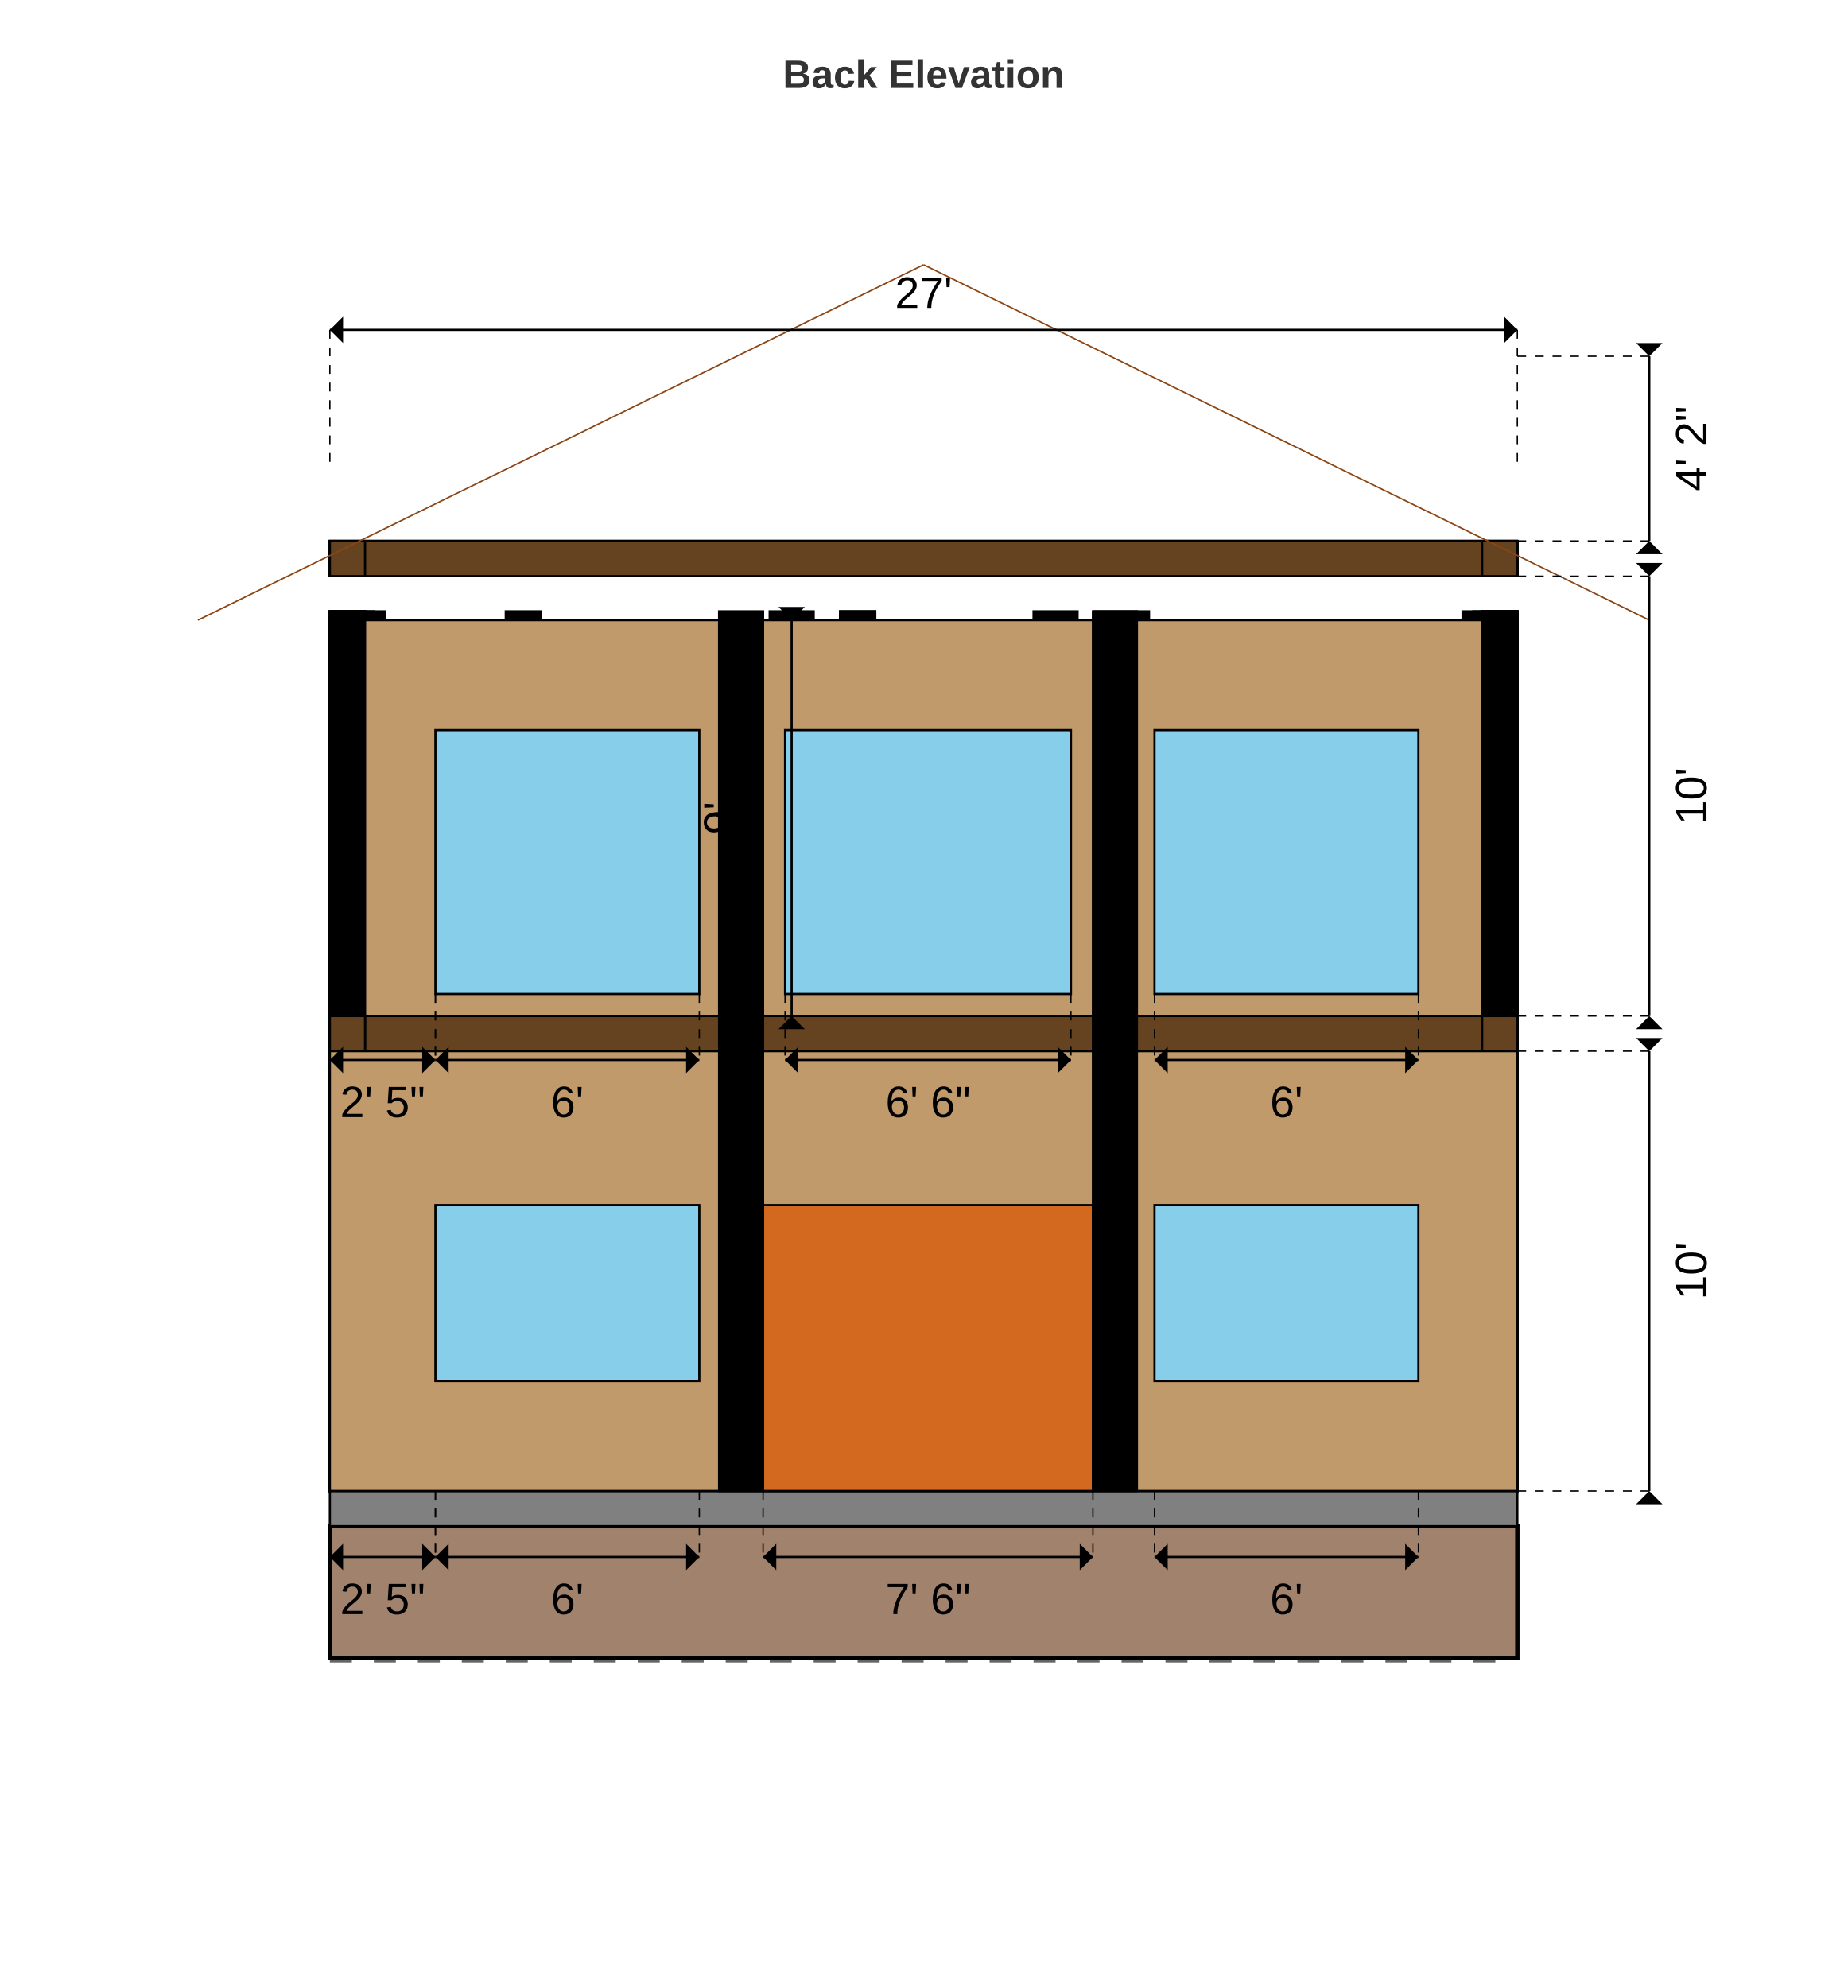
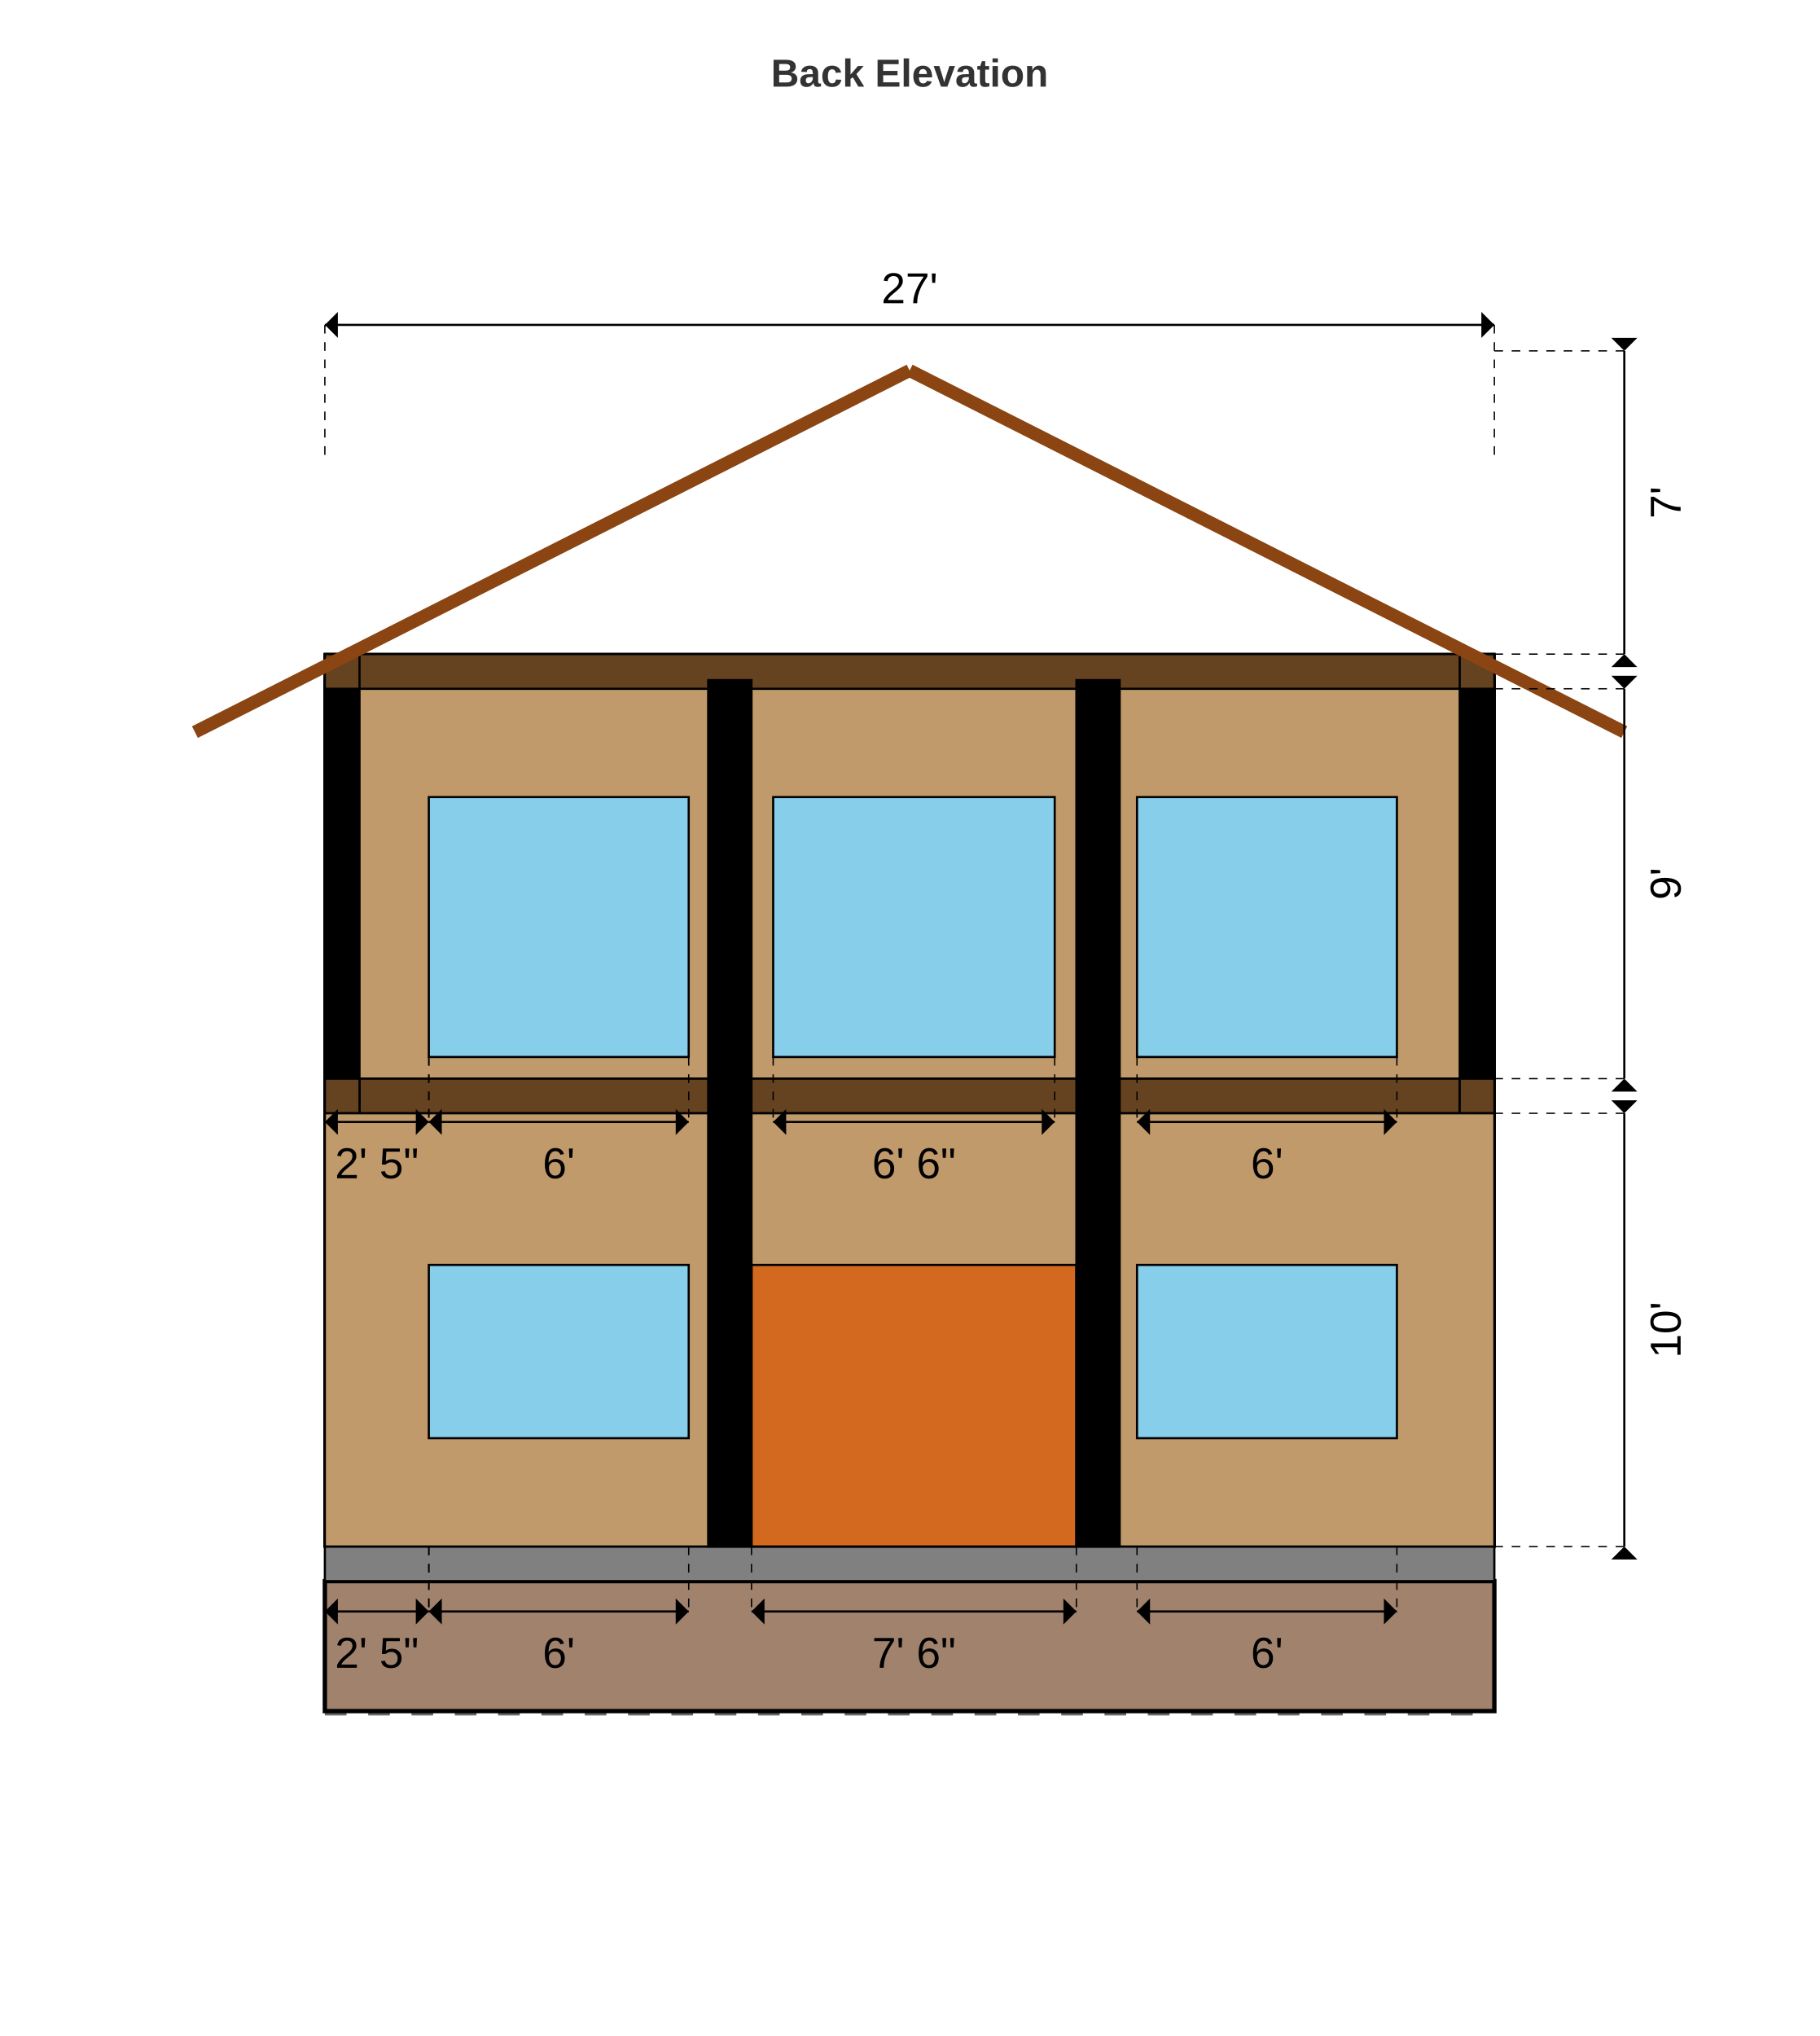
- <svg xmlns="http://www.w3.org/2000/svg" width="840.0" height="904.0" viewBox="0 0 840.0 904.0">
+ <svg xmlns="http://www.w3.org/2000/svg" width="840.0" height="940.0" viewBox="0 0 840.0 940.0">
  <defs>
    <style>
        text { font-family: Arial, sans-serif; }
    </style>
  </defs>
  <g transform="translate(150, 210) scale(2.0, 2.0)">
-     <line x1="0" y1="272.0" x2="270" y2="272.0" stroke="#666" stroke-width="2" stroke-dasharray="5,5" />
-     <rect x="0" y="242.0" width="270" height="30.0" fill="#A0826D" stroke="#000" stroke-width="1" />
-     <rect x="0" y="204.0" width="270" height="30.0" fill="#C19A6B" stroke="#000" stroke-width="0.5" />
-     <rect x="110" y="164.0" width="50" height="70.0" fill="#D2691E" stroke="#000" stroke-width="0.5" />
-     <rect x="0" y="96.0" width="270" height="30.0" fill="#C19A6B" stroke="#000" stroke-width="0.5" />
-     <rect x="0" y="18.0" width="270" height="8.0" fill="#654321" stroke="#000" stroke-width="0.5" />
-     <rect x="0.0" y="34.0" width="10" height="200.0" fill="#000" stroke="#000" stroke-width="0.5" />
-     <rect x="100.0" y="34.0" width="10" height="200.0" fill="#000" stroke="#000" stroke-width="0.5" />
-     <rect x="160.0" y="34.0" width="10" height="200.0" fill="#000" stroke="#000" stroke-width="0.5" />
-     <rect x="260.0" y="34.0" width="10" height="200.0" fill="#000" stroke="#000" stroke-width="0.5" />
-     <rect x="0" y="134.0" width="124" height="100.0" fill="#C19A6B" stroke="#000" stroke-width="0.5" />
-     <rect x="35" y="169.0" width="50" height="40.0" fill="#87CEEB" stroke="#000" stroke-width="0.5" />
-     <rect x="116" y="134.0" width="154" height="100.0" fill="#C19A6B" stroke="#000" stroke-width="0.5" />
-     <rect x="124" y="169.0" width="30" height="65.0" fill="#D2691E" stroke="#000" stroke-width="0.5" />
-     <rect x="187" y="169.0" width="50" height="40.0" fill="#87CEEB" stroke="#000" stroke-width="0.5" />
-     <rect x="0" y="36.0" width="124" height="90.0" fill="#C19A6B" stroke="#000" stroke-width="0.5" />
-     <rect x="25" y="56.0" width="80" height="65.0" fill="#87CEEB" stroke="#000" stroke-width="0.5" />
-     <rect x="116" y="36.0" width="154" height="90.0" fill="#C19A6B" stroke="#000" stroke-width="0.5" />
-     <rect x="135" y="56.0" width="80" height="65.0" fill="#87CEEB" stroke="#000" stroke-width="0.5" />
-     <rect x="0" y="18.0" width="270" height="8.0" fill="#654321" stroke="#000" stroke-width="0.5" />
-     <rect x="0.0" y="34.0" width="8" height="200.0" fill="#000" stroke="#000" stroke-width="0.5" />
-     <rect x="116.0" y="34.0" width="8" height="200.0" fill="#000" stroke="#000" stroke-width="0.5" />
-     <rect x="262.0" y="34.0" width="8" height="200.0" fill="#000" stroke="#000" stroke-width="0.5" />
-     <rect x="116.0" y="34.0" width="8" height="200.0" fill="#000" stroke="#000" stroke-width="0.5" />
-     <rect x="0" y="18.0" width="270" height="8.0" fill="#654321" stroke="#000" stroke-width="0.5" />
-     <rect x="0" y="134.0" width="124" height="100.0" fill="#C19A6B" stroke="#000" stroke-width="0.5" />
-     <rect x="90" y="169.0" width="30" height="65.0" fill="#D2691E" stroke="#000" stroke-width="0.5" />
-     <rect x="116" y="134.0" width="154" height="100.0" fill="#C19A6B" stroke="#000" stroke-width="0.5" />
-     <rect x="124" y="169.0" width="30" height="65.0" fill="#D2691E" stroke="#000" stroke-width="0.5" />
-     <rect x="0" y="36.0" width="124" height="90.0" fill="#C19A6B" stroke="#000" stroke-width="0.5" />
-     <rect x="90" y="61.0" width="30" height="65.0" fill="#D2691E" stroke="#000" stroke-width="0.5" />
-     <rect x="116" y="36.0" width="154" height="90.0" fill="#C19A6B" stroke="#000" stroke-width="0.5" />
-     <rect x="124" y="61.0" width="30" height="65.0" fill="#D2691E" stroke="#000" stroke-width="0.5" />
-     <rect x="-0.05" y="34.0" width="12.5" height="200.0" fill="#000" stroke="#000" stroke-width="0.5" />
-     <rect x="257.55" y="34.0" width="12.5" height="200.0" fill="#000" stroke="#000" stroke-width="0.5" />
-     <rect x="0" y="126.0" width="270" height="8.0" fill="#808080" stroke="#000" stroke-width="0.5" />
-     <rect x="184" y="36.0" width="78" height="90.0" fill="#C19A6B" stroke="#000" stroke-width="0.5" />
-     <rect x="136" y="134.0" width="40" height="100.0" fill="#C19A6B" stroke="#000" stroke-width="0.5" />
-     <rect x="176" y="134.0" width="94" height="100.0" fill="#C19A6B" stroke="#000" stroke-width="0.5" />
-     <rect x="176" y="36.0" width="94" height="90.0" fill="#C19A6B" stroke="#000" stroke-width="0.5" />
-     <rect x="40.0" y="34.0" width="8" height="200.0" fill="#000" stroke="#000" stroke-width="0.5" />
-     <rect x="173.75" y="34.0" width="12.5" height="200.0" fill="#000" stroke="#000" stroke-width="0.5" />
-     <rect x="0" y="18.0" width="270" height="8.0" fill="#654321" stroke="#000" stroke-width="0.5" />
-     <rect x="0.0" y="34.0" width="8" height="200.0" fill="#000" stroke="#000" stroke-width="0.5" />
-     <rect x="262.0" y="34.0" width="8" height="200.0" fill="#000" stroke="#000" stroke-width="0.5" />
-     <rect x="40" y="126.0" width="230" height="8.0" fill="#808080" stroke="#000" stroke-width="0.5" />
+     <line x1="0" y1="290.0" x2="270" y2="290.0" stroke="#666" stroke-width="2" stroke-dasharray="5,5" />
+     <rect x="0" y="260.0" width="270" height="30.0" fill="#A0826D" stroke="#000" stroke-width="1" />
+     <rect x="0" y="222.0" width="270" height="30.0" fill="#C19A6B" stroke="#000" stroke-width="0.5" />
+     <rect x="110" y="182.0" width="50" height="70.0" fill="#D2691E" stroke="#000" stroke-width="0.5" />
+     <rect x="0" y="114.0" width="270" height="30.0" fill="#C19A6B" stroke="#000" stroke-width="0.5" />
+     <rect x="0" y="46.0" width="270" height="8.0" fill="#654321" stroke="#000" stroke-width="0.5" />
+     <rect x="0.0" y="52.0" width="10" height="200.0" fill="#000" stroke="#000" stroke-width="0.5" />
+     <rect x="100.0" y="52.0" width="10" height="200.0" fill="#000" stroke="#000" stroke-width="0.5" />
+     <rect x="160.0" y="52.0" width="10" height="200.0" fill="#000" stroke="#000" stroke-width="0.5" />
+     <rect x="260.0" y="52.0" width="10" height="200.0" fill="#000" stroke="#000" stroke-width="0.5" />
+     <rect x="0" y="152.0" width="124" height="100.0" fill="#C19A6B" stroke="#000" stroke-width="0.5" />
+     <rect x="35" y="187.0" width="50" height="40.0" fill="#87CEEB" stroke="#000" stroke-width="0.5" />
+     <rect x="116" y="152.0" width="154" height="100.0" fill="#C19A6B" stroke="#000" stroke-width="0.5" />
+     <rect x="124" y="187.0" width="30" height="65.0" fill="#D2691E" stroke="#000" stroke-width="0.5" />
+     <rect x="187" y="187.0" width="50" height="40.0" fill="#87CEEB" stroke="#000" stroke-width="0.5" />
+     <rect x="0" y="54.0" width="124" height="90.0" fill="#C19A6B" stroke="#000" stroke-width="0.5" />
+     <rect x="25" y="74.0" width="80" height="65.0" fill="#87CEEB" stroke="#000" stroke-width="0.5" />
+     <rect x="116" y="54.0" width="154" height="90.0" fill="#C19A6B" stroke="#000" stroke-width="0.5" />
+     <rect x="135" y="74.0" width="80" height="65.0" fill="#87CEEB" stroke="#000" stroke-width="0.5" />
+     <rect x="0" y="46.0" width="270" height="8.0" fill="#654321" stroke="#000" stroke-width="0.5" />
+     <rect x="0.0" y="52.0" width="8" height="200.0" fill="#000" stroke="#000" stroke-width="0.5" />
+     <rect x="116.0" y="52.0" width="8" height="200.0" fill="#000" stroke="#000" stroke-width="0.5" />
+     <rect x="262.0" y="52.0" width="8" height="200.0" fill="#000" stroke="#000" stroke-width="0.5" />
+     <rect x="116.0" y="52.0" width="8" height="200.0" fill="#000" stroke="#000" stroke-width="0.5" />
+     <rect x="0" y="46.0" width="270" height="8.0" fill="#654321" stroke="#000" stroke-width="0.5" />
+     <rect x="0" y="152.0" width="124" height="100.0" fill="#C19A6B" stroke="#000" stroke-width="0.5" />
+     <rect x="90" y="187.0" width="30" height="65.0" fill="#D2691E" stroke="#000" stroke-width="0.5" />
+     <rect x="116" y="152.0" width="154" height="100.0" fill="#C19A6B" stroke="#000" stroke-width="0.5" />
+     <rect x="124" y="187.0" width="30" height="65.0" fill="#D2691E" stroke="#000" stroke-width="0.5" />
+     <rect x="0" y="54.0" width="124" height="90.0" fill="#C19A6B" stroke="#000" stroke-width="0.5" />
+     <rect x="90" y="79.0" width="30" height="65.0" fill="#D2691E" stroke="#000" stroke-width="0.5" />
+     <rect x="116" y="54.0" width="154" height="90.0" fill="#C19A6B" stroke="#000" stroke-width="0.5" />
+     <rect x="124" y="79.0" width="30" height="65.0" fill="#D2691E" stroke="#000" stroke-width="0.5" />
+     <rect x="-0.05" y="52.0" width="12.5" height="200.0" fill="#000" stroke="#000" stroke-width="0.5" />
+     <rect x="257.55" y="52.0" width="12.5" height="200.0" fill="#000" stroke="#000" stroke-width="0.5" />
+     <rect x="0" y="144.0" width="270" height="8.0" fill="#808080" stroke="#000" stroke-width="0.5" />
+     <rect x="184" y="54.0" width="78" height="90.0" fill="#C19A6B" stroke="#000" stroke-width="0.5" />
+     <rect x="136" y="152.0" width="40" height="100.0" fill="#C19A6B" stroke="#000" stroke-width="0.5" />
+     <rect x="176" y="152.0" width="94" height="100.0" fill="#C19A6B" stroke="#000" stroke-width="0.5" />
+     <rect x="176" y="54.0" width="94" height="90.0" fill="#C19A6B" stroke="#000" stroke-width="0.5" />
+     <rect x="40.0" y="52.0" width="8" height="200.0" fill="#000" stroke="#000" stroke-width="0.5" />
+     <rect x="173.75" y="52.0" width="12.5" height="200.0" fill="#000" stroke="#000" stroke-width="0.5" />
+     <rect x="0" y="46.0" width="270" height="8.0" fill="#654321" stroke="#000" stroke-width="0.5" />
+     <rect x="0.0" y="52.0" width="8" height="200.0" fill="#000" stroke="#000" stroke-width="0.5" />
+     <rect x="262.0" y="52.0" width="8" height="200.0" fill="#000" stroke="#000" stroke-width="0.5" />
+     <rect x="40" y="144.0" width="230" height="8.0" fill="#808080" stroke="#000" stroke-width="0.5" />
    <g class="staircase-elevation">
-       <line x1="8.0" y1="234.0" x2="8.0" y2="229.0" stroke="#000" stroke-width="0.5" />
-       <line x1="8.0" y1="229.0" x2="9.5" y2="229.0" stroke="#000" stroke-width="0.5" />
-       <rect x="8.0" y="229.0" width="1.5" height="5.0" fill="#C19A6B" opacity="0.7" />
-       <line x1="9.5" y1="229.0" x2="9.5" y2="224.0" stroke="#000" stroke-width="0.5" />
-       <line x1="9.5" y1="224.0" x2="11.0" y2="224.0" stroke="#000" stroke-width="0.5" />
-       <rect x="9.5" y="224.0" width="1.5" height="5.0" fill="#C19A6B" opacity="0.7" />
-       <line x1="11.0" y1="224.0" x2="11.0" y2="219.0" stroke="#000" stroke-width="0.5" />
-       <line x1="11.0" y1="219.0" x2="12.5" y2="219.0" stroke="#000" stroke-width="0.5" />
-       <rect x="11.0" y="219.0" width="1.5" height="5.0" fill="#C19A6B" opacity="0.7" />
-       <line x1="12.5" y1="219.0" x2="12.5" y2="214.0" stroke="#000" stroke-width="0.5" />
-       <line x1="12.5" y1="214.0" x2="14.0" y2="214.0" stroke="#000" stroke-width="0.5" />
-       <rect x="12.5" y="214.0" width="1.5" height="5.0" fill="#C19A6B" opacity="0.7" />
-       <line x1="14.0" y1="214.0" x2="14.0" y2="209.0" stroke="#000" stroke-width="0.5" />
-       <line x1="14.0" y1="209.0" x2="15.5" y2="209.0" stroke="#000" stroke-width="0.5" />
-       <rect x="14.0" y="209.0" width="1.5" height="5.0" fill="#C19A6B" opacity="0.7" />
-       <line x1="15.5" y1="209.0" x2="15.5" y2="204.0" stroke="#000" stroke-width="0.5" />
-       <line x1="15.5" y1="204.0" x2="17.0" y2="204.0" stroke="#000" stroke-width="0.5" />
-       <rect x="15.5" y="204.0" width="1.5" height="5.0" fill="#C19A6B" opacity="0.7" />
-       <line x1="17.0" y1="204.0" x2="17.0" y2="199.0" stroke="#000" stroke-width="0.5" />
-       <line x1="17.0" y1="199.0" x2="18.5" y2="199.0" stroke="#000" stroke-width="0.5" />
-       <rect x="17.0" y="199.0" width="1.5" height="5.0" fill="#C19A6B" opacity="0.7" />
-       <line x1="18.5" y1="199.0" x2="18.5" y2="194.0" stroke="#000" stroke-width="0.5" />
-       <line x1="18.5" y1="194.0" x2="20.0" y2="194.0" stroke="#000" stroke-width="0.5" />
-       <rect x="18.5" y="194.0" width="1.5" height="5.0" fill="#C19A6B" opacity="0.7" />
-       <line x1="20.0" y1="194.0" x2="20.0" y2="189.0" stroke="#000" stroke-width="0.5" />
-       <line x1="20.0" y1="189.0" x2="21.5" y2="189.0" stroke="#000" stroke-width="0.5" />
-       <rect x="20.0" y="189.0" width="1.5" height="5.0" fill="#C19A6B" opacity="0.7" />
-       <line x1="21.5" y1="189.0" x2="21.5" y2="184.0" stroke="#000" stroke-width="0.5" />
-       <line x1="21.5" y1="184.0" x2="23.0" y2="184.0" stroke="#000" stroke-width="0.5" />
-       <rect x="21.5" y="184.0" width="1.5" height="5.0" fill="#C19A6B" opacity="0.7" />
-       <line x1="23.0" y1="184.0" x2="23.0" y2="179.0" stroke="#000" stroke-width="0.5" />
-       <line x1="23.0" y1="179.0" x2="24.5" y2="179.0" stroke="#000" stroke-width="0.5" />
-       <rect x="23.0" y="179.0" width="1.5" height="5.0" fill="#C19A6B" opacity="0.7" />
-       <line x1="24.5" y1="179.0" x2="24.5" y2="174.0" stroke="#000" stroke-width="0.5" />
-       <line x1="24.5" y1="174.0" x2="26.0" y2="174.0" stroke="#000" stroke-width="0.5" />
-       <rect x="24.5" y="174.0" width="1.5" height="5.0" fill="#C19A6B" opacity="0.7" />
-       <line x1="26.0" y1="174.0" x2="26.0" y2="169.0" stroke="#000" stroke-width="0.5" />
-       <line x1="26.0" y1="169.0" x2="27.5" y2="169.0" stroke="#000" stroke-width="0.5" />
-       <rect x="26.0" y="169.0" width="1.5" height="5.0" fill="#C19A6B" opacity="0.7" />
-       <line x1="27.5" y1="169.0" x2="27.5" y2="164.0" stroke="#000" stroke-width="0.5" />
-       <line x1="27.5" y1="164.0" x2="29.0" y2="164.0" stroke="#000" stroke-width="0.5" />
-       <rect x="27.5" y="164.0" width="1.5" height="5.0" fill="#C19A6B" opacity="0.7" />
-       <line x1="29.0" y1="164.0" x2="29.0" y2="159.0" stroke="#000" stroke-width="0.5" />
-       <line x1="29.0" y1="159.0" x2="30.5" y2="159.0" stroke="#000" stroke-width="0.5" />
-       <rect x="29.0" y="159.0" width="1.5" height="5.0" fill="#C19A6B" opacity="0.7" />
-       <line x1="30.5" y1="159.0" x2="30.5" y2="154.0" stroke="#000" stroke-width="0.5" />
-       <line x1="30.5" y1="154.0" x2="32.0" y2="154.0" stroke="#000" stroke-width="0.5" />
-       <rect x="30.5" y="154.0" width="1.5" height="5.0" fill="#C19A6B" opacity="0.7" />
-       <line x1="32.0" y1="154.0" x2="32.0" y2="149.0" stroke="#000" stroke-width="0.5" />
-       <line x1="32.0" y1="149.0" x2="33.5" y2="149.0" stroke="#000" stroke-width="0.5" />
-       <rect x="32.0" y="149.0" width="1.5" height="5.0" fill="#C19A6B" opacity="0.7" />
-       <line x1="33.5" y1="149.0" x2="33.5" y2="144.0" stroke="#000" stroke-width="0.5" />
-       <line x1="33.5" y1="144.0" x2="35.0" y2="144.0" stroke="#000" stroke-width="0.5" />
-       <rect x="33.5" y="144.0" width="1.5" height="5.0" fill="#C19A6B" opacity="0.7" />
-       <line x1="35.0" y1="144.0" x2="35.0" y2="139.0" stroke="#000" stroke-width="0.5" />
-       <line x1="35.0" y1="139.0" x2="36.5" y2="139.0" stroke="#000" stroke-width="0.5" />
-       <rect x="35.0" y="139.0" width="1.5" height="5.0" fill="#C19A6B" opacity="0.7" />
-       <line x1="36.5" y1="139.0" x2="36.5" y2="134.0" stroke="#000" stroke-width="0.5" />
-       <line x1="36.5" y1="134.0" x2="38.0" y2="134.0" stroke="#000" stroke-width="0.5" />
-       <rect x="36.5" y="134.0" width="1.5" height="5.0" fill="#C19A6B" opacity="0.7" />
-       <line x1="38.0" y1="134.0" x2="38.0" y2="234.0" stroke="#000" stroke-width="0.5" />
-       <line x1="8" y1="234.0" x2="38.0" y2="234.0" stroke="#000" stroke-width="0.5" />
-     </g>
-     <rect x="0" y="36.0" width="270" height="90.0" fill="#C19A6B" stroke="#000" stroke-width="0.5" />
-     <rect x="24" y="61.0" width="60" height="60.0" fill="#87CEEB" stroke="#000" stroke-width="0.5" />
-     <rect x="103.5" y="61.0" width="65" height="60.0" fill="#87CEEB" stroke="#000" stroke-width="0.5" />
-     <rect x="187.5" y="61.0" width="60" height="60.0" fill="#87CEEB" stroke="#000" stroke-width="0.5" />
-     <rect x="0.0" y="34.0" width="8" height="200.0" fill="#000" stroke="#000" stroke-width="0.5" />
-     <rect x="262.0" y="34.0" width="8" height="200.0" fill="#000" stroke="#000" stroke-width="0.5" />
-     <rect x="8" y="126.0" width="254" height="8.0" fill="#654321" stroke="#000" stroke-width="0.5" />
-     <rect x="262" y="126.0" width="8" height="8.0" fill="#654321" stroke="#000" stroke-width="0.5" />
-     <rect x="0" y="126.0" width="8" height="8.0" fill="#654321" stroke="#000" stroke-width="0.5" />
-     <rect x="0" y="18.0" width="270" height="8.0" fill="#654321" stroke="#000" stroke-width="0.5" />
-     <rect x="0" y="18.0" width="8" height="8.0" fill="#654321" stroke="#000" stroke-width="0.5" />
-     <rect x="262" y="18.0" width="8" height="8.0" fill="#654321" stroke="#000" stroke-width="0.5" />
-     <rect x="0" y="234.0" width="270" height="8.0" fill="#808080" stroke="#000" stroke-width="0.5" />
-     <rect x="0" y="134.0" width="270" height="100.0" fill="#C19A6B" stroke="#000" stroke-width="0.5" />
-     <rect x="98.5" y="169.0" width="75" height="65.0" fill="#D2691E" stroke="#000" stroke-width="0.5" />
-     <rect x="24" y="169.0" width="60" height="40.0" fill="#87CEEB" stroke="#000" stroke-width="0.5" />
-     <rect x="187.5" y="169.0" width="60" height="40.0" fill="#87CEEB" stroke="#000" stroke-width="0.5" />
-     <rect x="88.5" y="34.0" width="10" height="200.0" fill="#000" stroke="#000" stroke-width="0.5" />
-     <rect x="173.5" y="34.0" width="10" height="200.0" fill="#000" stroke="#000" stroke-width="0.5" />
-     <line x1="-30" y1="36.0" x2="135.0" y2="-44.806" stroke="#8B4513" stroke-width="0.33" />
-     <line x1="135.0" y1="-44.806" x2="300" y2="36.0" stroke="#8B4513" stroke-width="0.33" />
-     <g class="dimension">
-       <line x1="300" y1="234.0" x2="300" y2="134.0" stroke="#000" stroke-width="0.5" />
-       <line x1="270" y1="234.0" x2="300" y2="234.0" stroke="#000" stroke-width="0.3" stroke-dasharray="2,2" />
-       <line x1="270" y1="134.0" x2="300" y2="134.0" stroke="#000" stroke-width="0.3" stroke-dasharray="2,2" />
-       <polygon points="300,234.0 297,237.0 303,237.0" fill="#000" />
-       <polygon points="300,134.0 297,131.0 303,131.0" fill="#000" />
-       <text x="313" y="184.0" text-anchor="middle" font-size="10" fill="#000" transform="rotate(-90 313 184.0)">10'</text>
-     </g>
-     <g class="dimension">
-       <line x1="300" y1="126.0" x2="300" y2="26.0" stroke="#000" stroke-width="0.5" />
-       <line x1="270" y1="126.0" x2="300" y2="126.0" stroke="#000" stroke-width="0.3" stroke-dasharray="2,2" />
-       <line x1="270" y1="26.0" x2="300" y2="26.0" stroke="#000" stroke-width="0.3" stroke-dasharray="2,2" />
-       <polygon points="300,126.0 297,129.0 303,129.0" fill="#000" />
-       <polygon points="300,26.0 297,23.0 303,23.0" fill="#000" />
-       <text x="313" y="76.0" text-anchor="middle" font-size="10" fill="#000" transform="rotate(-90 313 76.0)">10'</text>
-     </g>
-     <g class="dimension">
-       <line x1="300" y1="18.0" x2="300" y2="-24.0" stroke="#000" stroke-width="0.5" />
-       <line x1="270" y1="18.0" x2="300" y2="18.0" stroke="#000" stroke-width="0.3" stroke-dasharray="2,2" />
+       <line x1="8.0" y1="252.0" x2="8.0" y2="247.0" stroke="#000" stroke-width="0.5" />
+       <line x1="8.0" y1="247.0" x2="9.5" y2="247.0" stroke="#000" stroke-width="0.5" />
+       <rect x="8.0" y="247.0" width="1.5" height="5.0" fill="#C19A6B" opacity="0.7" />
+       <line x1="9.5" y1="247.0" x2="9.5" y2="242.0" stroke="#000" stroke-width="0.5" />
+       <line x1="9.5" y1="242.0" x2="11.0" y2="242.0" stroke="#000" stroke-width="0.5" />
+       <rect x="9.5" y="242.0" width="1.5" height="5.0" fill="#C19A6B" opacity="0.7" />
+       <line x1="11.0" y1="242.0" x2="11.0" y2="237.0" stroke="#000" stroke-width="0.5" />
+       <line x1="11.0" y1="237.0" x2="12.5" y2="237.0" stroke="#000" stroke-width="0.5" />
+       <rect x="11.0" y="237.0" width="1.5" height="5.0" fill="#C19A6B" opacity="0.7" />
+       <line x1="12.5" y1="237.0" x2="12.5" y2="232.0" stroke="#000" stroke-width="0.5" />
+       <line x1="12.5" y1="232.0" x2="14.0" y2="232.0" stroke="#000" stroke-width="0.5" />
+       <rect x="12.5" y="232.0" width="1.5" height="5.0" fill="#C19A6B" opacity="0.7" />
+       <line x1="14.0" y1="232.0" x2="14.0" y2="227.0" stroke="#000" stroke-width="0.5" />
+       <line x1="14.0" y1="227.0" x2="15.5" y2="227.0" stroke="#000" stroke-width="0.5" />
+       <rect x="14.0" y="227.0" width="1.5" height="5.0" fill="#C19A6B" opacity="0.7" />
+       <line x1="15.5" y1="227.0" x2="15.5" y2="222.0" stroke="#000" stroke-width="0.5" />
+       <line x1="15.5" y1="222.0" x2="17.0" y2="222.0" stroke="#000" stroke-width="0.5" />
+       <rect x="15.5" y="222.0" width="1.5" height="5.0" fill="#C19A6B" opacity="0.7" />
+       <line x1="17.0" y1="222.0" x2="17.0" y2="217.0" stroke="#000" stroke-width="0.5" />
+       <line x1="17.0" y1="217.0" x2="18.5" y2="217.0" stroke="#000" stroke-width="0.5" />
+       <rect x="17.0" y="217.0" width="1.5" height="5.0" fill="#C19A6B" opacity="0.7" />
+       <line x1="18.5" y1="217.0" x2="18.5" y2="212.0" stroke="#000" stroke-width="0.5" />
+       <line x1="18.5" y1="212.0" x2="20.0" y2="212.0" stroke="#000" stroke-width="0.5" />
+       <rect x="18.5" y="212.0" width="1.5" height="5.0" fill="#C19A6B" opacity="0.7" />
+       <line x1="20.0" y1="212.0" x2="20.0" y2="207.0" stroke="#000" stroke-width="0.5" />
+       <line x1="20.0" y1="207.0" x2="21.5" y2="207.0" stroke="#000" stroke-width="0.5" />
+       <rect x="20.0" y="207.0" width="1.5" height="5.0" fill="#C19A6B" opacity="0.7" />
+       <line x1="21.5" y1="207.0" x2="21.5" y2="202.0" stroke="#000" stroke-width="0.5" />
+       <line x1="21.5" y1="202.0" x2="23.0" y2="202.0" stroke="#000" stroke-width="0.5" />
+       <rect x="21.5" y="202.0" width="1.5" height="5.0" fill="#C19A6B" opacity="0.7" />
+       <line x1="23.0" y1="202.0" x2="23.0" y2="197.0" stroke="#000" stroke-width="0.5" />
+       <line x1="23.0" y1="197.0" x2="24.5" y2="197.0" stroke="#000" stroke-width="0.5" />
+       <rect x="23.0" y="197.0" width="1.5" height="5.0" fill="#C19A6B" opacity="0.7" />
+       <line x1="24.5" y1="197.0" x2="24.5" y2="192.0" stroke="#000" stroke-width="0.5" />
+       <line x1="24.5" y1="192.0" x2="26.0" y2="192.0" stroke="#000" stroke-width="0.5" />
+       <rect x="24.5" y="192.0" width="1.5" height="5.0" fill="#C19A6B" opacity="0.7" />
+       <line x1="26.0" y1="192.0" x2="26.0" y2="187.0" stroke="#000" stroke-width="0.5" />
+       <line x1="26.0" y1="187.0" x2="27.5" y2="187.0" stroke="#000" stroke-width="0.5" />
+       <rect x="26.0" y="187.0" width="1.5" height="5.0" fill="#C19A6B" opacity="0.7" />
+       <line x1="27.5" y1="187.0" x2="27.5" y2="182.0" stroke="#000" stroke-width="0.5" />
+       <line x1="27.5" y1="182.0" x2="29.0" y2="182.0" stroke="#000" stroke-width="0.5" />
+       <rect x="27.5" y="182.0" width="1.5" height="5.0" fill="#C19A6B" opacity="0.7" />
+       <line x1="29.0" y1="182.0" x2="29.0" y2="177.0" stroke="#000" stroke-width="0.5" />
+       <line x1="29.0" y1="177.0" x2="30.5" y2="177.0" stroke="#000" stroke-width="0.5" />
+       <rect x="29.0" y="177.0" width="1.5" height="5.0" fill="#C19A6B" opacity="0.7" />
+       <line x1="30.5" y1="177.0" x2="30.5" y2="172.0" stroke="#000" stroke-width="0.5" />
+       <line x1="30.5" y1="172.0" x2="32.0" y2="172.0" stroke="#000" stroke-width="0.5" />
+       <rect x="30.5" y="172.0" width="1.5" height="5.0" fill="#C19A6B" opacity="0.7" />
+       <line x1="32.0" y1="172.0" x2="32.0" y2="167.0" stroke="#000" stroke-width="0.5" />
+       <line x1="32.0" y1="167.0" x2="33.5" y2="167.0" stroke="#000" stroke-width="0.5" />
+       <rect x="32.0" y="167.0" width="1.5" height="5.0" fill="#C19A6B" opacity="0.7" />
+       <line x1="33.5" y1="167.0" x2="33.5" y2="162.0" stroke="#000" stroke-width="0.5" />
+       <line x1="33.5" y1="162.0" x2="35.0" y2="162.0" stroke="#000" stroke-width="0.5" />
+       <rect x="33.5" y="162.0" width="1.5" height="5.0" fill="#C19A6B" opacity="0.7" />
+       <line x1="35.0" y1="162.0" x2="35.0" y2="157.0" stroke="#000" stroke-width="0.5" />
+       <line x1="35.0" y1="157.0" x2="36.5" y2="157.0" stroke="#000" stroke-width="0.5" />
+       <rect x="35.0" y="157.0" width="1.5" height="5.0" fill="#C19A6B" opacity="0.7" />
+       <line x1="36.5" y1="157.0" x2="36.5" y2="152.0" stroke="#000" stroke-width="0.5" />
+       <line x1="36.5" y1="152.0" x2="38.0" y2="152.0" stroke="#000" stroke-width="0.5" />
+       <rect x="36.5" y="152.0" width="1.5" height="5.0" fill="#C19A6B" opacity="0.7" />
+       <line x1="38.0" y1="152.0" x2="38.0" y2="252.0" stroke="#000" stroke-width="0.5" />
+       <line x1="8" y1="252.0" x2="38.0" y2="252.0" stroke="#000" stroke-width="0.5" />
+     </g>
+     <rect x="0" y="54.0" width="270" height="90.0" fill="#C19A6B" stroke="#000" stroke-width="0.5" />
+     <rect x="24" y="79.0" width="60" height="60.0" fill="#87CEEB" stroke="#000" stroke-width="0.5" />
+     <rect x="103.5" y="79.0" width="65" height="60.0" fill="#87CEEB" stroke="#000" stroke-width="0.5" />
+     <rect x="187.5" y="79.0" width="60" height="60.0" fill="#87CEEB" stroke="#000" stroke-width="0.5" />
+     <rect x="0.0" y="52.0" width="8" height="200.0" fill="#000" stroke="#000" stroke-width="0.5" />
+     <rect x="262.0" y="52.0" width="8" height="200.0" fill="#000" stroke="#000" stroke-width="0.5" />
+     <rect x="8" y="144.0" width="254" height="8.0" fill="#654321" stroke="#000" stroke-width="0.5" />
+     <rect x="262" y="144.0" width="8" height="8.0" fill="#654321" stroke="#000" stroke-width="0.5" />
+     <rect x="0" y="144.0" width="8" height="8.0" fill="#654321" stroke="#000" stroke-width="0.5" />
+     <rect x="0" y="46.0" width="270" height="8.0" fill="#654321" stroke="#000" stroke-width="0.5" />
+     <rect x="0" y="46.0" width="8" height="8.0" fill="#654321" stroke="#000" stroke-width="0.5" />
+     <rect x="262" y="46.0" width="8" height="8.0" fill="#654321" stroke="#000" stroke-width="0.5" />
+     <rect x="0" y="252.0" width="270" height="8.0" fill="#808080" stroke="#000" stroke-width="0.5" />
+     <rect x="0" y="152.0" width="270" height="100.0" fill="#C19A6B" stroke="#000" stroke-width="0.5" />
+     <rect x="98.5" y="187.0" width="75" height="65.0" fill="#D2691E" stroke="#000" stroke-width="0.5" />
+     <rect x="24" y="187.0" width="60" height="40.0" fill="#87CEEB" stroke="#000" stroke-width="0.5" />
+     <rect x="187.5" y="187.0" width="60" height="40.0" fill="#87CEEB" stroke="#000" stroke-width="0.5" />
+     <rect x="88.5" y="52.0" width="10" height="200.0" fill="#000" stroke="#000" stroke-width="0.5" />
+     <rect x="173.5" y="52.0" width="10" height="200.0" fill="#000" stroke="#000" stroke-width="0.5" />
+     <line x1="-30" y1="64.0" x2="135.0" y2="-19.476" stroke="#8B4513" stroke-width="3" />
+     <line x1="135.0" y1="-19.476" x2="300" y2="64.0" stroke="#8B4513" stroke-width="3" />
+     <g class="dimension">
+       <line x1="300" y1="252.0" x2="300" y2="152.0" stroke="#000" stroke-width="0.5" />
+       <line x1="270" y1="252.0" x2="300" y2="252.0" stroke="#000" stroke-width="0.3" stroke-dasharray="2,2" />
+       <line x1="270" y1="152.0" x2="300" y2="152.0" stroke="#000" stroke-width="0.3" stroke-dasharray="2,2" />
+       <polygon points="300,252.0 297,255.0 303,255.0" fill="#000" />
+       <polygon points="300,152.0 297,149.0 303,149.0" fill="#000" />
+       <text x="313" y="202.0" text-anchor="middle" font-size="10" fill="#000" transform="rotate(-90 313 202.0)">10'</text>
+     </g>
+     <g class="dimension">
+       <line x1="300" y1="144.0" x2="300" y2="54.0" stroke="#000" stroke-width="0.5" />
+       <line x1="270" y1="144.0" x2="300" y2="144.0" stroke="#000" stroke-width="0.3" stroke-dasharray="2,2" />
+       <line x1="270" y1="54.0" x2="300" y2="54.0" stroke="#000" stroke-width="0.3" stroke-dasharray="2,2" />
+       <polygon points="300,144.0 297,147.0 303,147.0" fill="#000" />
+       <polygon points="300,54.0 297,51.0 303,51.0" fill="#000" />
+       <text x="313" y="99.0" text-anchor="middle" font-size="10" fill="#000" transform="rotate(-90 313 99.0)">9'</text>
+     </g>
+     <g class="dimension">
+       <line x1="300" y1="46.0" x2="300" y2="-24.0" stroke="#000" stroke-width="0.5" />
+       <line x1="270" y1="46.0" x2="300" y2="46.0" stroke="#000" stroke-width="0.3" stroke-dasharray="2,2" />
      <line x1="270" y1="-24.0" x2="300" y2="-24.0" stroke="#000" stroke-width="0.3" stroke-dasharray="2,2" />
-       <polygon points="300,18.0 297,21.0 303,21.0" fill="#000" />
+       <polygon points="300,46.0 297,49.0 303,49.0" fill="#000" />
      <polygon points="300,-24.0 297,-27.0 303,-27.0" fill="#000" />
-       <text x="313" y="-3.0" text-anchor="middle" font-size="10" fill="#000" transform="rotate(-90 313 -3.0)">4' 2"</text>
+       <text x="313" y="11.0" text-anchor="middle" font-size="10" fill="#000" transform="rotate(-90 313 11.0)">7'</text>
    </g>
    <g class="dimension">
      <line x1="0" y1="-30.0" x2="270" y2="-30.0" stroke="#000" stroke-width="0.5" />
      <line x1="0" y1="0.0" x2="0" y2="-30.0" stroke="#000" stroke-width="0.3" stroke-dasharray="2,2" />
      <line x1="270" y1="0.0" x2="270" y2="-30.0" stroke="#000" stroke-width="0.3" stroke-dasharray="2,2" />
      <polygon points="0,-30.0 3,-33.0 3,-27.0" fill="#000" />
      <polygon points="270,-30.0 267,-33.0 267,-27.0" fill="#000" />
      <text x="135.0" y="-35.0" text-anchor="middle" font-size="10" fill="#000">27'</text>
    </g>
    <g class="dimension">
-       <line x1="0" y1="136.0" x2="24" y2="136.0" stroke="#000" stroke-width="0.5" />
-       <line x1="0" y1="121.0" x2="0" y2="136.0" stroke="#000" stroke-width="0.3" stroke-dasharray="2,2" />
-       <line x1="24" y1="121.0" x2="24" y2="136.0" stroke="#000" stroke-width="0.3" stroke-dasharray="2,2" />
-       <polygon points="0,136.0 3,133.0 3,139.0" fill="#000" />
-       <polygon points="24,136.0 21,133.0 21,139.0" fill="#000" />
-       <text x="12.0" y="149.0" text-anchor="middle" font-size="10" fill="#000">2' 5"</text>
-     </g>
-     <g class="dimension">
-       <line x1="24" y1="136.0" x2="84" y2="136.0" stroke="#000" stroke-width="0.5" />
-       <line x1="24" y1="121.0" x2="24" y2="136.0" stroke="#000" stroke-width="0.3" stroke-dasharray="2,2" />
-       <line x1="84" y1="121.0" x2="84" y2="136.0" stroke="#000" stroke-width="0.3" stroke-dasharray="2,2" />
-       <polygon points="24,136.0 27,133.0 27,139.0" fill="#000" />
-       <polygon points="84,136.0 81,133.0 81,139.0" fill="#000" />
-       <text x="54.0" y="149.0" text-anchor="middle" font-size="10" fill="#000">6'</text>
-     </g>
-     <g class="dimension">
-       <line x1="103.5" y1="136.0" x2="168.5" y2="136.0" stroke="#000" stroke-width="0.5" />
-       <line x1="103.5" y1="121.0" x2="103.5" y2="136.0" stroke="#000" stroke-width="0.3" stroke-dasharray="2,2" />
-       <line x1="168.5" y1="121.0" x2="168.5" y2="136.0" stroke="#000" stroke-width="0.3" stroke-dasharray="2,2" />
-       <polygon points="103.5,136.0 106.5,133.0 106.5,139.0" fill="#000" />
-       <polygon points="168.5,136.0 165.5,133.0 165.5,139.0" fill="#000" />
-       <text x="136.0" y="149.0" text-anchor="middle" font-size="10" fill="#000">6' 6"</text>
-     </g>
-     <g class="dimension">
-       <line x1="187.5" y1="136.0" x2="247.5" y2="136.0" stroke="#000" stroke-width="0.5" />
-       <line x1="187.5" y1="121.0" x2="187.5" y2="136.0" stroke="#000" stroke-width="0.3" stroke-dasharray="2,2" />
-       <line x1="247.5" y1="121.0" x2="247.5" y2="136.0" stroke="#000" stroke-width="0.3" stroke-dasharray="2,2" />
-       <polygon points="187.5,136.0 190.5,133.0 190.5,139.0" fill="#000" />
-       <polygon points="247.5,136.0 244.5,133.0 244.5,139.0" fill="#000" />
-       <text x="217.5" y="149.0" text-anchor="middle" font-size="10" fill="#000">6'</text>
-     </g>
-     <g class="dimension">
-       <line x1="0" y1="249.0" x2="24" y2="249.0" stroke="#000" stroke-width="0.5" />
-       <line x1="0" y1="234.0" x2="0" y2="249.0" stroke="#000" stroke-width="0.3" stroke-dasharray="2,2" />
-       <line x1="24" y1="234.0" x2="24" y2="249.0" stroke="#000" stroke-width="0.3" stroke-dasharray="2,2" />
-       <polygon points="0,249.0 3,246.0 3,252.0" fill="#000" />
-       <polygon points="24,249.0 21,246.0 21,252.0" fill="#000" />
-       <text x="12.0" y="262.0" text-anchor="middle" font-size="10" fill="#000">2' 5"</text>
-     </g>
-     <g class="dimension">
-       <line x1="24" y1="249.0" x2="84" y2="249.0" stroke="#000" stroke-width="0.5" />
-       <line x1="24" y1="234.0" x2="24" y2="249.0" stroke="#000" stroke-width="0.3" stroke-dasharray="2,2" />
-       <line x1="84" y1="234.0" x2="84" y2="249.0" stroke="#000" stroke-width="0.3" stroke-dasharray="2,2" />
-       <polygon points="24,249.0 27,246.0 27,252.0" fill="#000" />
-       <polygon points="84,249.0 81,246.0 81,252.0" fill="#000" />
-       <text x="54.0" y="262.0" text-anchor="middle" font-size="10" fill="#000">6'</text>
-     </g>
-     <g class="dimension">
-       <line x1="98.5" y1="249.0" x2="173.5" y2="249.0" stroke="#000" stroke-width="0.5" />
-       <line x1="98.5" y1="234.0" x2="98.5" y2="249.0" stroke="#000" stroke-width="0.3" stroke-dasharray="2,2" />
-       <line x1="173.5" y1="234.0" x2="173.5" y2="249.0" stroke="#000" stroke-width="0.3" stroke-dasharray="2,2" />
-       <polygon points="98.5,249.0 101.5,246.0 101.5,252.0" fill="#000" />
-       <polygon points="173.5,249.0 170.5,246.0 170.5,252.0" fill="#000" />
-       <text x="136.0" y="262.0" text-anchor="middle" font-size="10" fill="#000">7' 6"</text>
-     </g>
-     <g class="dimension">
-       <line x1="187.5" y1="249.0" x2="247.5" y2="249.0" stroke="#000" stroke-width="0.5" />
-       <line x1="187.5" y1="234.0" x2="187.5" y2="249.0" stroke="#000" stroke-width="0.3" stroke-dasharray="2,2" />
-       <line x1="247.5" y1="234.0" x2="247.5" y2="249.0" stroke="#000" stroke-width="0.3" stroke-dasharray="2,2" />
-       <polygon points="187.5,249.0 190.5,246.0 190.5,252.0" fill="#000" />
-       <polygon points="247.5,249.0 244.5,246.0 244.5,252.0" fill="#000" />
-       <text x="217.5" y="262.0" text-anchor="middle" font-size="10" fill="#000">6'</text>
-     </g>
-     <g class="dimension">
-       <line x1="105.0" y1="126.0" x2="105.0" y2="36.0" stroke="#000" stroke-width="0.5" />
-       <line x1="135.0" y1="126.0" x2="105.0" y2="126.0" stroke="#000" stroke-width="0.3" stroke-dasharray="2,2" />
-       <line x1="135.0" y1="36.0" x2="105.0" y2="36.0" stroke="#000" stroke-width="0.3" stroke-dasharray="2,2" />
-       <polygon points="105.0,126.0 102.0,129.0 108.0,129.0" fill="#000" />
-       <polygon points="105.0,36.0 102.0,33.0 108.0,33.0" fill="#000" />
-       <text x="92.0" y="81.0" text-anchor="middle" font-size="10" fill="#000" transform="rotate(-90 92.0 81.0)">9'</text>
+       <line x1="0" y1="154.0" x2="24" y2="154.0" stroke="#000" stroke-width="0.5" />
+       <line x1="0" y1="139.0" x2="0" y2="154.0" stroke="#000" stroke-width="0.3" stroke-dasharray="2,2" />
+       <line x1="24" y1="139.0" x2="24" y2="154.0" stroke="#000" stroke-width="0.3" stroke-dasharray="2,2" />
+       <polygon points="0,154.0 3,151.0 3,157.0" fill="#000" />
+       <polygon points="24,154.0 21,151.0 21,157.0" fill="#000" />
+       <text x="12.0" y="167.0" text-anchor="middle" font-size="10" fill="#000">2' 5"</text>
+     </g>
+     <g class="dimension">
+       <line x1="24" y1="154.0" x2="84" y2="154.0" stroke="#000" stroke-width="0.5" />
+       <line x1="24" y1="139.0" x2="24" y2="154.0" stroke="#000" stroke-width="0.3" stroke-dasharray="2,2" />
+       <line x1="84" y1="139.0" x2="84" y2="154.0" stroke="#000" stroke-width="0.3" stroke-dasharray="2,2" />
+       <polygon points="24,154.0 27,151.0 27,157.0" fill="#000" />
+       <polygon points="84,154.0 81,151.0 81,157.0" fill="#000" />
+       <text x="54.0" y="167.0" text-anchor="middle" font-size="10" fill="#000">6'</text>
+     </g>
+     <g class="dimension">
+       <line x1="103.5" y1="154.0" x2="168.5" y2="154.0" stroke="#000" stroke-width="0.5" />
+       <line x1="103.5" y1="139.0" x2="103.5" y2="154.0" stroke="#000" stroke-width="0.3" stroke-dasharray="2,2" />
+       <line x1="168.5" y1="139.0" x2="168.5" y2="154.0" stroke="#000" stroke-width="0.3" stroke-dasharray="2,2" />
+       <polygon points="103.5,154.0 106.5,151.0 106.5,157.0" fill="#000" />
+       <polygon points="168.5,154.0 165.5,151.0 165.5,157.0" fill="#000" />
+       <text x="136.0" y="167.0" text-anchor="middle" font-size="10" fill="#000">6' 6"</text>
+     </g>
+     <g class="dimension">
+       <line x1="187.5" y1="154.0" x2="247.5" y2="154.0" stroke="#000" stroke-width="0.5" />
+       <line x1="187.5" y1="139.0" x2="187.5" y2="154.0" stroke="#000" stroke-width="0.3" stroke-dasharray="2,2" />
+       <line x1="247.5" y1="139.0" x2="247.5" y2="154.0" stroke="#000" stroke-width="0.3" stroke-dasharray="2,2" />
+       <polygon points="187.5,154.0 190.5,151.0 190.5,157.0" fill="#000" />
+       <polygon points="247.5,154.0 244.5,151.0 244.5,157.0" fill="#000" />
+       <text x="217.5" y="167.0" text-anchor="middle" font-size="10" fill="#000">6'</text>
+     </g>
+     <g class="dimension">
+       <line x1="0" y1="267.0" x2="24" y2="267.0" stroke="#000" stroke-width="0.5" />
+       <line x1="0" y1="252.0" x2="0" y2="267.0" stroke="#000" stroke-width="0.3" stroke-dasharray="2,2" />
+       <line x1="24" y1="252.0" x2="24" y2="267.0" stroke="#000" stroke-width="0.3" stroke-dasharray="2,2" />
+       <polygon points="0,267.0 3,264.0 3,270.0" fill="#000" />
+       <polygon points="24,267.0 21,264.0 21,270.0" fill="#000" />
+       <text x="12.0" y="280.0" text-anchor="middle" font-size="10" fill="#000">2' 5"</text>
+     </g>
+     <g class="dimension">
+       <line x1="24" y1="267.0" x2="84" y2="267.0" stroke="#000" stroke-width="0.5" />
+       <line x1="24" y1="252.0" x2="24" y2="267.0" stroke="#000" stroke-width="0.3" stroke-dasharray="2,2" />
+       <line x1="84" y1="252.0" x2="84" y2="267.0" stroke="#000" stroke-width="0.3" stroke-dasharray="2,2" />
+       <polygon points="24,267.0 27,264.0 27,270.0" fill="#000" />
+       <polygon points="84,267.0 81,264.0 81,270.0" fill="#000" />
+       <text x="54.0" y="280.0" text-anchor="middle" font-size="10" fill="#000">6'</text>
+     </g>
+     <g class="dimension">
+       <line x1="98.5" y1="267.0" x2="173.5" y2="267.0" stroke="#000" stroke-width="0.5" />
+       <line x1="98.5" y1="252.0" x2="98.5" y2="267.0" stroke="#000" stroke-width="0.3" stroke-dasharray="2,2" />
+       <line x1="173.5" y1="252.0" x2="173.5" y2="267.0" stroke="#000" stroke-width="0.3" stroke-dasharray="2,2" />
+       <polygon points="98.5,267.0 101.5,264.0 101.5,270.0" fill="#000" />
+       <polygon points="173.5,267.0 170.5,264.0 170.5,270.0" fill="#000" />
+       <text x="136.0" y="280.0" text-anchor="middle" font-size="10" fill="#000">7' 6"</text>
+     </g>
+     <g class="dimension">
+       <line x1="187.5" y1="267.0" x2="247.5" y2="267.0" stroke="#000" stroke-width="0.5" />
+       <line x1="187.5" y1="252.0" x2="187.5" y2="267.0" stroke="#000" stroke-width="0.3" stroke-dasharray="2,2" />
+       <line x1="247.5" y1="252.0" x2="247.5" y2="267.0" stroke="#000" stroke-width="0.3" stroke-dasharray="2,2" />
+       <polygon points="187.5,267.0 190.5,264.0 190.5,270.0" fill="#000" />
+       <polygon points="247.5,267.0 244.5,264.0 244.5,270.0" fill="#000" />
+       <text x="217.5" y="280.0" text-anchor="middle" font-size="10" fill="#000">6'</text>
    </g>
  </g>
  <text x="420.0" y="40.0" text-anchor="middle" font-size="18" font-weight="bold" fill="#333">Back Elevation</text>
</svg>
